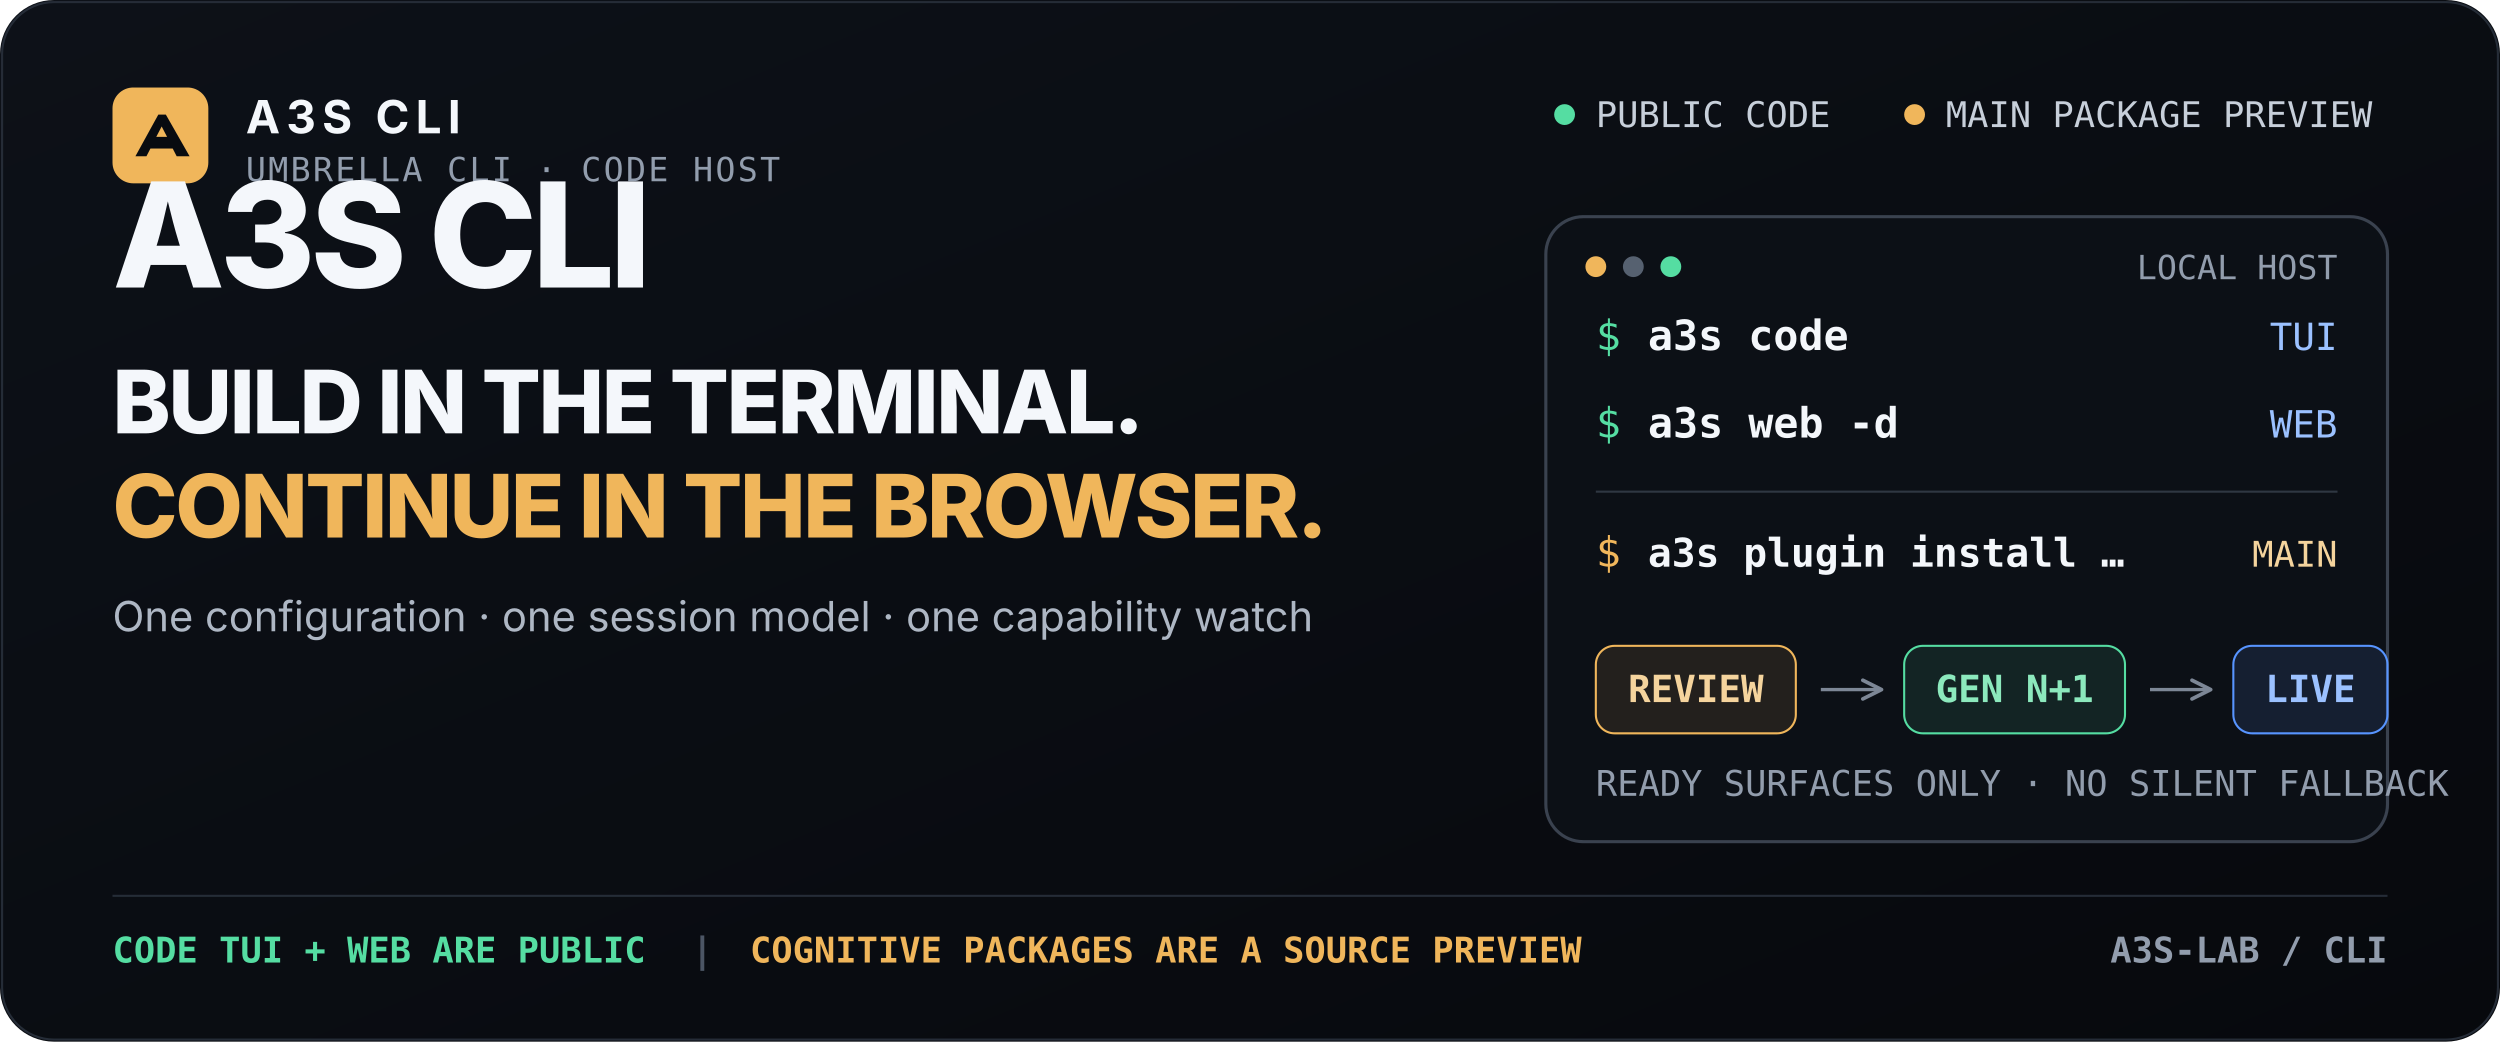
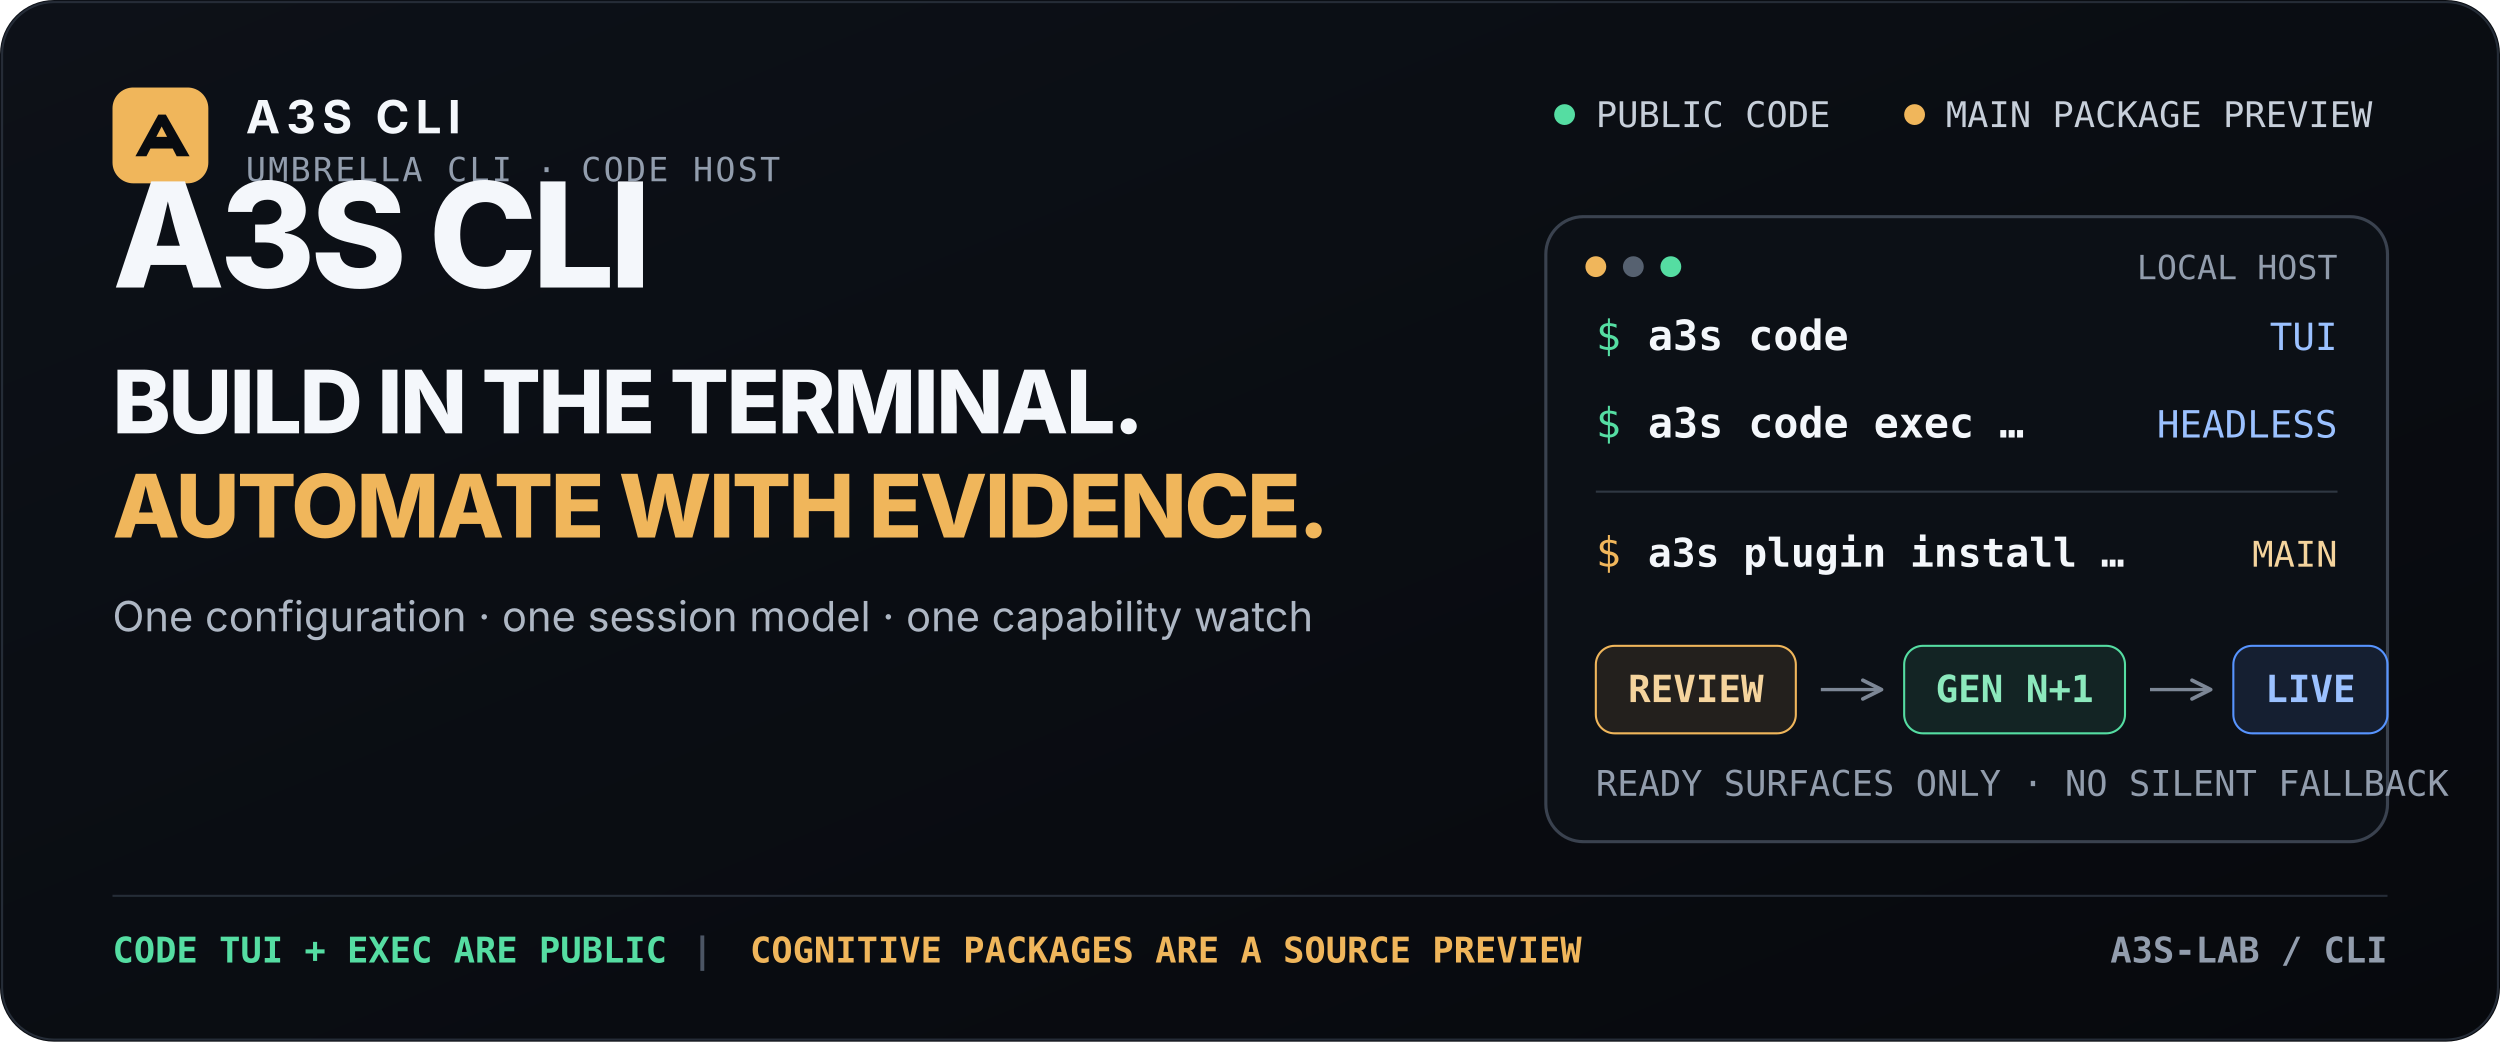
<svg xmlns="http://www.w3.org/2000/svg" width="1200" height="500" viewBox="0 0 1200 500" role="img" aria-labelledby="title desc">
  <defs>
    <linearGradient id="background" x1="0" y1="0" x2="1" y2="1">
      <stop offset="0" stop-color="#0d1118" />
      <stop offset="1" stop-color="#07090d" />
    </linearGradient>
    <marker id="arrow" viewBox="0 0 10 10" refX="8" refY="5" markerWidth="7" markerHeight="7" orient="auto">
      <path d="M1 1 9 5 1 9" fill="none" stroke="#7d8796" stroke-width="1.6" stroke-linecap="round" stroke-linejoin="round" />
    </marker>
  </defs>
  <rect width="1200" height="500" rx="26" fill="url(#background)" />
  <rect x="1" y="1" width="1198" height="498" rx="25" fill="none" stroke="#252c37" />
  <g id="identity" transform="translate(54 42)">
    <rect width="46" height="46" rx="10" fill="#f0b65b" />
    <path d="m11 33 11-20h3.6L37 33h-6.2l-1.9-3.7H18.2L16.3 33Zm10-9.3h5.2l-2.6-5Z" fill="#080b10" />
    <text x="64" y="22" fill="#f4f7fb" font-family="-apple-system, BlinkMacSystemFont, 'Segoe UI', sans-serif" font-size="22" font-weight="750" letter-spacing="3">A3S CLI</text>
    <text x="64" y="45" fill="#929dad" font-family="ui-monospace, SFMono-Regular, Menlo, Consolas, monospace" font-size="16" letter-spacing="1.1">UMBRELLA CLI · CODE HOST</text>
  </g>
  <g id="status" transform="translate(744 48)" font-family="ui-monospace, SFMono-Regular, Menlo, Consolas, monospace" font-size="17">
    <circle cx="7" cy="7" r="5" fill="#55dda2" />
    <text x="22" y="13" fill="#c7cfda">PUBLIC CODE</text>
    <circle cx="175" cy="7" r="5" fill="#f0b65b" />
    <text x="190" y="13" fill="#c7cfda">MAIN PACKAGE PREVIEW</text>
  </g>
  <g id="headline" transform="translate(54 138)">
    <text fill="#f4f7fb" font-family="-apple-system, BlinkMacSystemFont, 'Segoe UI', sans-serif" font-size="70" font-weight="790" letter-spacing="-2.4">A3S CLI</text>
    <text y="70" fill="#f4f7fb" font-family="-apple-system, BlinkMacSystemFont, 'Segoe UI', sans-serif" font-size="42" font-weight="760" letter-spacing="-1.1">BUILD IN THE TERMINAL.</text>
-     <text y="120" fill="#f0b65b" font-family="-apple-system, BlinkMacSystemFont, 'Segoe UI', sans-serif" font-size="42" font-weight="760" letter-spacing="-1.1">CONTINUE IN THE BROWSER.</text>
+     <text y="120" fill="#f0b65b" font-family="-apple-system, BlinkMacSystemFont, 'Segoe UI', sans-serif" font-size="42" font-weight="760" letter-spacing="-1.1">AUTOMATE WITH EVIDENCE.</text>
    <text y="165" fill="#aeb7c4" font-family="-apple-system, BlinkMacSystemFont, 'Segoe UI', sans-serif" font-size="20">One configuration · one session model · one capability watch</text>
  </g>
  <g id="terminal-proof" transform="translate(742 104)">
    <rect width="404" height="300" rx="18" fill="#0c1016" stroke="#3a424f" stroke-width="1.5" />
    <circle cx="24" cy="24" r="5" fill="#f0b65b" />
    <circle cx="42" cy="24" r="5" fill="#566170" />
    <circle cx="60" cy="24" r="5" fill="#55dda2" />
    <text x="380" y="30" text-anchor="end" fill="#929dad" font-family="ui-monospace, SFMono-Regular, Menlo, Consolas, monospace" font-size="16">LOCAL HOST</text>
    <g transform="translate(24 64)" font-family="ui-monospace, SFMono-Regular, Menlo, Consolas, monospace">
      <text fill="#55dda2" font-size="20">$</text>
      <text x="25" fill="#f4f7fb" font-size="20" font-weight="700">a3s code</text>
      <text x="356" text-anchor="end" fill="#9bc1ff" font-size="18">TUI</text>
      <text y="42" fill="#55dda2" font-size="20">$</text>
-       <text x="25" y="42" fill="#f4f7fb" font-size="20" font-weight="700">a3s web -d</text>
-       <text x="356" y="42" text-anchor="end" fill="#9bc1ff" font-size="18">WEB</text>
+       <text x="25" y="42" fill="#f4f7fb" font-size="20" font-weight="700">a3s code exec …</text>
+       <text x="356" y="42" text-anchor="end" fill="#9bc1ff" font-size="18">HEADLESS</text>
      <path d="M0 68 H356" stroke="#2f3742" />
      <text y="104" fill="#f0b65b" font-size="20">$</text>
      <text x="25" y="104" fill="#f4f7fb" font-size="19" font-weight="700">a3s plugin install …</text>
      <text x="356" y="104" text-anchor="end" fill="#f5d49d" font-size="17">MAIN</text>
    </g>
    <g transform="translate(24 206)" font-family="ui-monospace, SFMono-Regular, Menlo, Consolas, monospace" font-size="18" font-weight="700">
      <rect width="96" height="42" rx="9" fill="#f0b65b" fill-opacity="0.1" stroke="#f0b65b" />
      <text x="48" y="27" text-anchor="middle" fill="#f5d49d">REVIEW</text>
      <path d="M108 21 H136" fill="none" stroke="#7d8796" stroke-width="1.6" marker-end="url(#arrow)" />
      <rect x="148" width="106" height="42" rx="9" fill="#55dda2" fill-opacity="0.1" stroke="#55dda2" />
      <text x="201" y="27" text-anchor="middle" fill="#8ce9bd">GEN N+1</text>
      <path d="M266 21 H294" fill="none" stroke="#7d8796" stroke-width="1.6" marker-end="url(#arrow)" />
      <rect x="306" width="74" height="42" rx="9" fill="#5794ff" fill-opacity="0.12" stroke="#5794ff" />
      <text x="343" y="27" text-anchor="middle" fill="#9bc1ff">LIVE</text>
    </g>
    <text x="24" y="278" fill="#929dad" font-family="ui-monospace, SFMono-Regular, Menlo, Consolas, monospace" font-size="17">READY SURFACES ONLY · NO SILENT FALLBACK</text>
  </g>
  <path d="M54 430 H1146" stroke="#252c37" />
  <g transform="translate(54 462)" font-family="ui-monospace, SFMono-Regular, Menlo, Consolas, monospace" font-size="17" font-weight="650">
-     <text fill="#55dda2">CODE TUI + WEB ARE PUBLIC</text>
+     <text fill="#55dda2">CODE TUI + EXEC ARE PUBLIC</text>
    <text x="278" fill="#4c5665">|</text>
    <text x="306" fill="#f0b65b">COGNITIVE PACKAGES ARE A SOURCE PREVIEW</text>
    <text x="1092" text-anchor="end" fill="#929dad">A3S-LAB / CLI</text>
  </g>
</svg>
